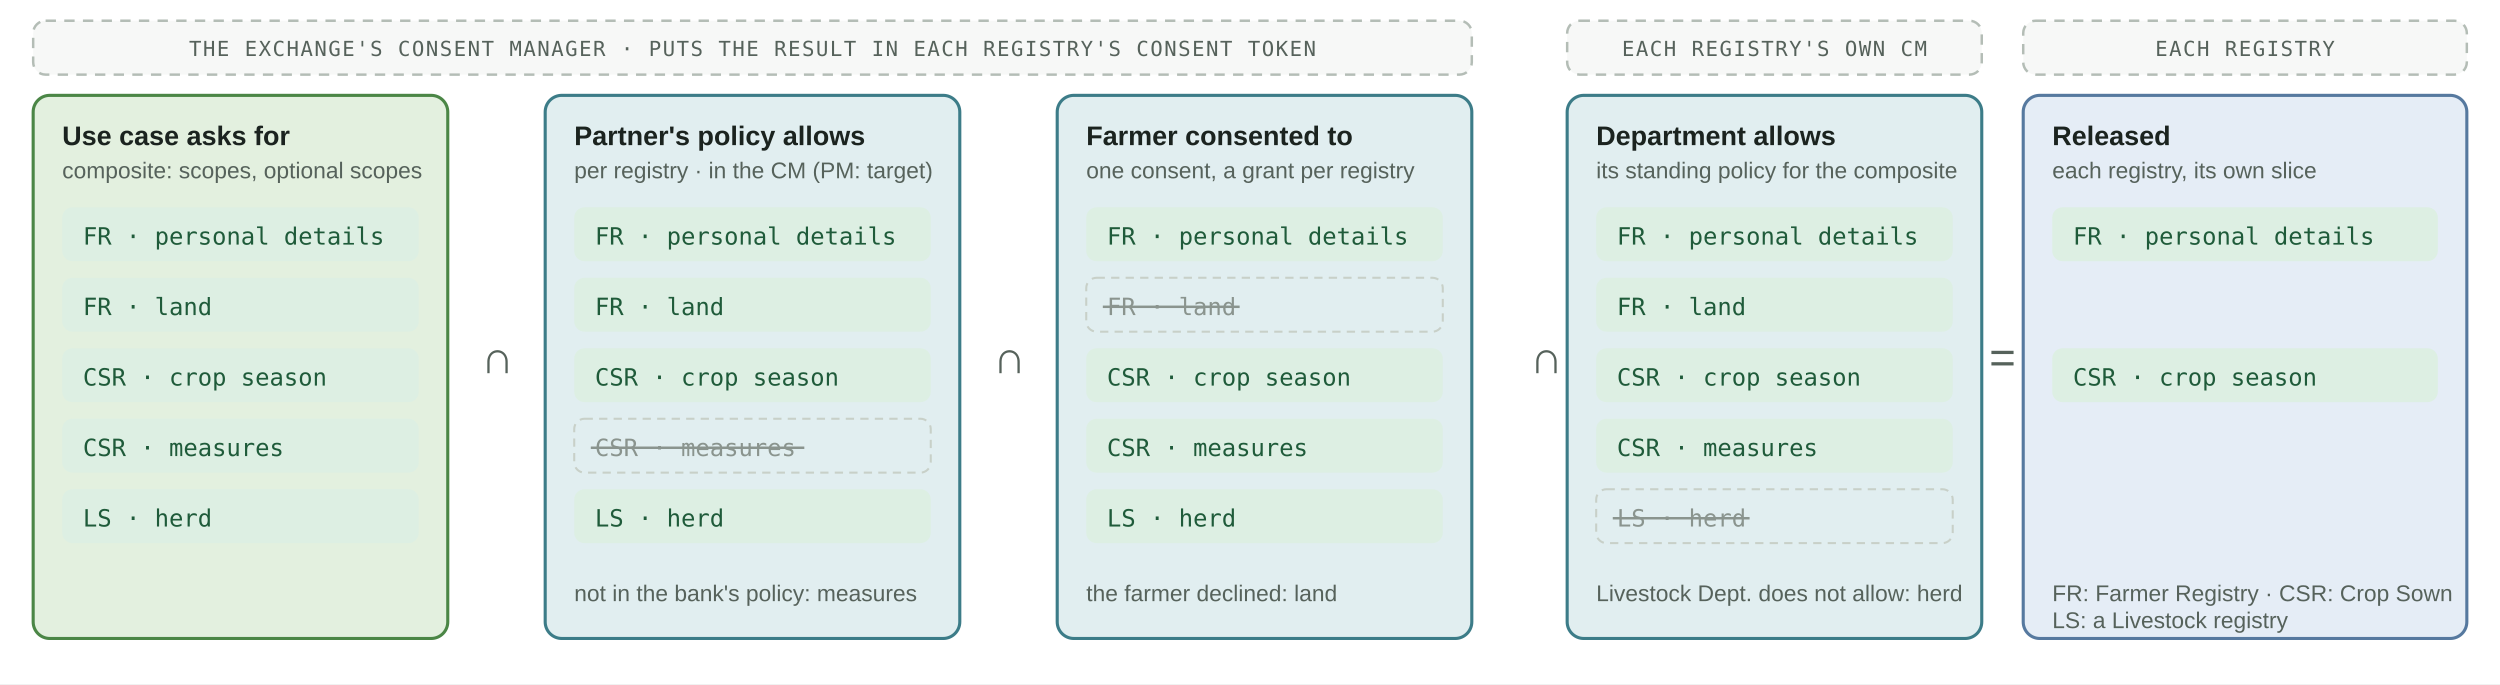
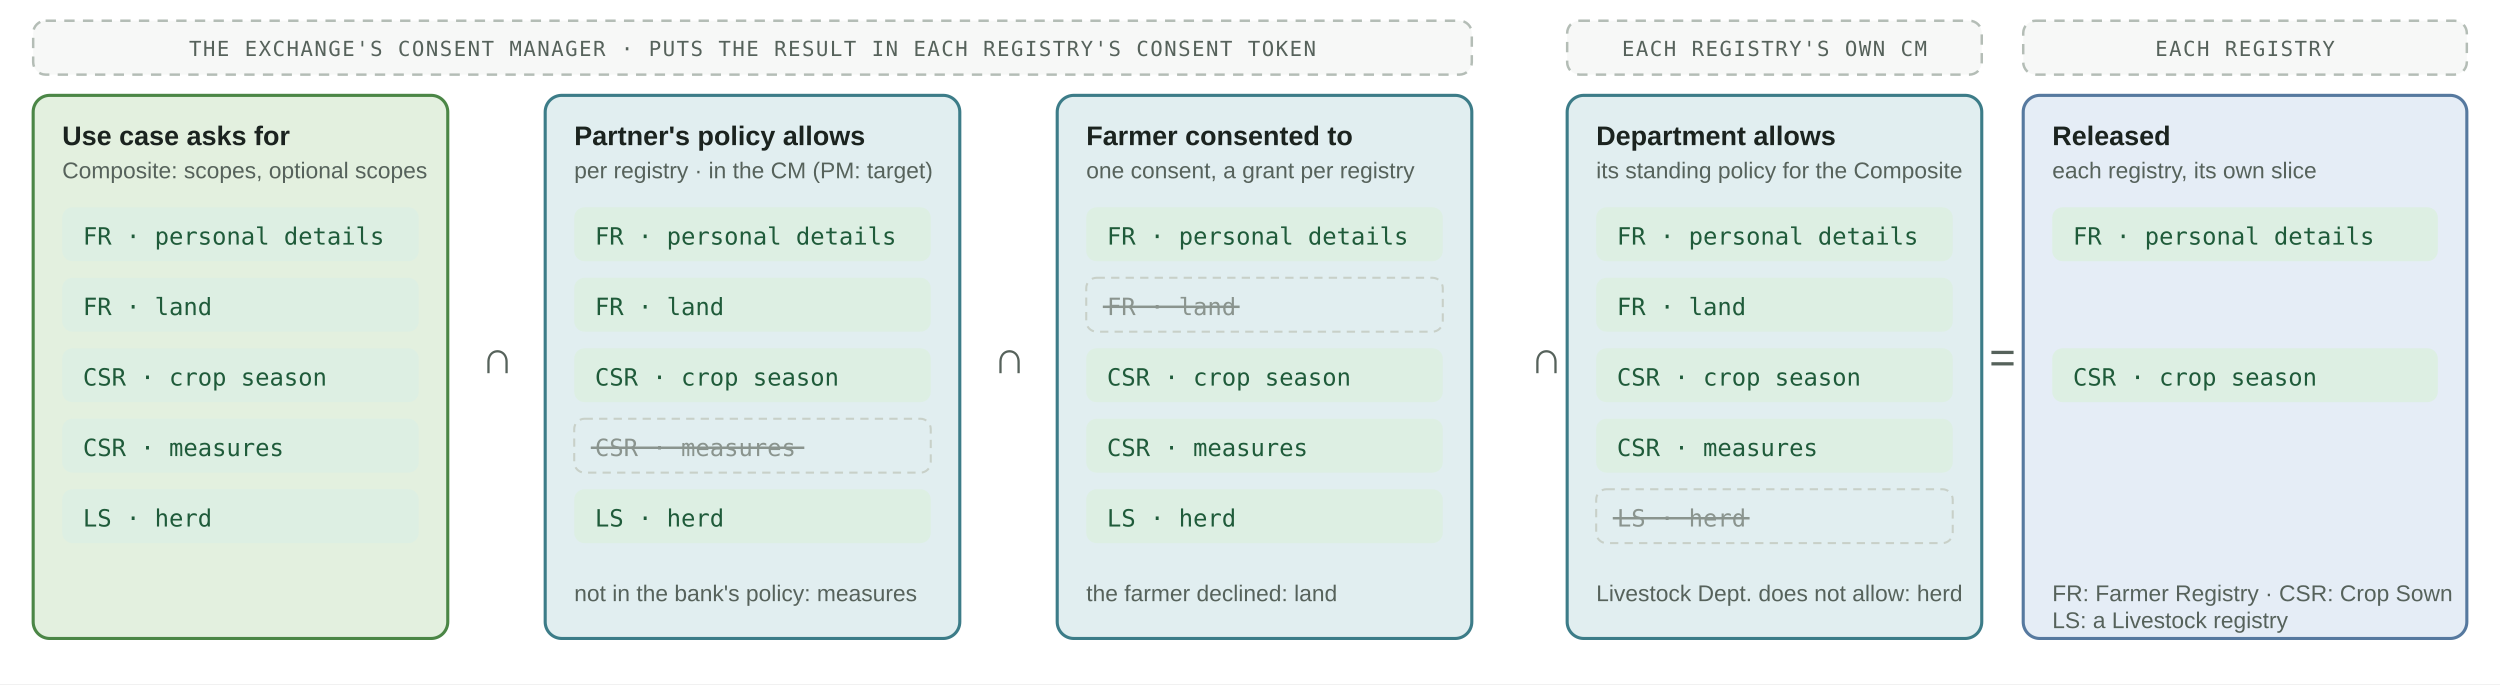
- <svg xmlns="http://www.w3.org/2000/svg" width="1206" height="330" viewBox="0 0 1206 330" role="img" aria-label="What a registry releases through the composite: what the use case asks for, intersected with the partner's policy and the farmer's consent at the exchange Consent Manager, which puts the result into each registry's consent token, then intersected with the department's own policy for the composite at that registry's Consent Manager. In the example the bank's policy leaves out crop measures, the farmer declines land, and the Livestock Department does not allow herd data, so farmer personal details and crop season are released.">
+ <svg xmlns="http://www.w3.org/2000/svg" width="1206" height="330" viewBox="0 0 1206 330" role="img" aria-label="What a registry releases through the Composite: what the use case asks for, intersected with the partner's policy and the farmer's consent at the Exchange Consent Manager, which puts the result into each registry's consent token, then intersected with the department's own policy for the Composite at that registry's Consent Manager. In the example the bank's policy leaves out crop measures, the farmer declines land, and the Livestock Department does not allow herd data, so farmer personal details and crop season are released.">
  <style>
text{font-family:'Public Sans','Helvetica Neue',Arial,sans-serif;fill:#1B231F}
.t{font-size:13px;font-weight:600} .s{font-size:11px;fill:#56625B} .lbl{font-size:11.5px;fill:#56625B}
.cap{font-size:10px;letter-spacing:.07em;fill:#56625B;font-family:'JetBrains Mono',Menlo,monospace}
.l1{fill:#E5EDF6;stroke:#56799F;stroke-width:1.5}
.dpi{fill:#E1EEF0;stroke:#3C7C88;stroke-width:1.5} .uc{fill:#E3F0DF;stroke:#4B8646;stroke-width:1.5}
.band{fill:#F7F8F7;stroke:#B4BDB6;stroke-width:1.2;stroke-dasharray:5 4}
.chip-ok{fill:#DDEFE3;stroke:none} .chip-no{fill:none;stroke:#C8D0C8;stroke-dasharray:4 3}
.ok{font-size:11.5px;fill:#1F5B3A;font-family:'JetBrains Mono',Menlo,monospace}
.no{font-size:11.5px;fill:#8A948E;font-family:'JetBrains Mono',Menlo,monospace}
.strike{stroke:#8A948E;stroke-width:1.2} .op{font-size:22px;fill:#56625B;font-weight:500}
</style>
  <rect width="100%" height="100%" fill="#FFFFFF" />
  <rect class="band" x="16" y="10" width="694" height="26" rx="6" />
  <text class="cap" x="363" y="27" text-anchor="middle">THE EXCHANGE'S CONSENT MANAGER · PUTS THE RESULT IN EACH REGISTRY'S CONSENT TOKEN</text>
  <rect class="band" x="756" y="10" width="200" height="26" rx="6" />
  <text class="cap" x="856" y="27" text-anchor="middle">EACH REGISTRY'S OWN CM</text>
  <rect class="band" x="976" y="10" width="214" height="26" rx="6" />
  <text class="cap" x="1083" y="27" text-anchor="middle">EACH REGISTRY</text>
  <rect class="uc" x="16" y="46" width="200" height="262" rx="8" />
  <rect class="dpi" x="263" y="46" width="200" height="262" rx="8" />
  <rect class="dpi" x="510" y="46" width="200" height="262" rx="8" />
  <rect class="dpi" x="756" y="46" width="200" height="262" rx="8" />
  <rect class="l1" x="976" y="46" width="214" height="262" rx="8" />
  <text class="t" x="30" y="70">Use case asks for</text>
-   <text class="s" x="30" y="86">composite: scopes, optional scopes</text>
+   <text class="s" x="30" y="86">Composite: scopes, optional scopes</text>
  <text class="t" x="277" y="70">Partner's policy allows</text>
  <text class="s" x="277" y="86">per registry · in the CM (PM: target)</text>
  <text class="t" x="524" y="70">Farmer consented to</text>
  <text class="s" x="524" y="86">one consent, a grant per registry</text>
  <text class="t" x="770" y="70">Department allows</text>
-   <text class="s" x="770" y="86">its standing policy for the composite</text>
+   <text class="s" x="770" y="86">its standing policy for the Composite</text>
  <text class="t" x="990" y="70">Released</text>
  <text class="s" x="990" y="86">each registry, its own slice</text>
  <text class="op" x="240" y="180" text-anchor="middle">∩</text>
  <text class="op" x="487" y="180" text-anchor="middle">∩</text>
  <text class="op" x="746" y="180" text-anchor="middle">∩</text>
  <text class="op" x="966" y="180" text-anchor="middle">=</text>
  <rect class="chip-ok" x="30" y="100" width="172" height="26" rx="5" />
  <text class="ok" x="40" y="118">FR · personal details</text>
  <rect class="chip-ok" x="30" y="134" width="172" height="26" rx="5" />
  <text class="ok" x="40" y="152">FR · land</text>
  <rect class="chip-ok" x="30" y="168" width="172" height="26" rx="5" />
  <text class="ok" x="40" y="186">CSR · crop season</text>
  <rect class="chip-ok" x="30" y="202" width="172" height="26" rx="5" />
  <text class="ok" x="40" y="220">CSR · measures</text>
  <rect class="chip-ok" x="30" y="236" width="172" height="26" rx="5" />
  <text class="ok" x="40" y="254">LS · herd</text>
  <rect class="chip-ok" x="277" y="100" width="172" height="26" rx="5" />
  <text class="ok" x="287" y="118">FR · personal details</text>
  <rect class="chip-ok" x="277" y="134" width="172" height="26" rx="5" />
  <text class="ok" x="287" y="152">FR · land</text>
  <rect class="chip-ok" x="277" y="168" width="172" height="26" rx="5" />
  <text class="ok" x="287" y="186">CSR · crop season</text>
  <rect class="chip-no" x="277" y="202" width="172" height="26" rx="5" />
  <text class="no" x="287" y="220">CSR · measures</text>
  <line class="strike" x1="285" y1="216" x2="388" y2="216" />
  <rect class="chip-ok" x="277" y="236" width="172" height="26" rx="5" />
  <text class="ok" x="287" y="254">LS · herd</text>
  <text class="s" x="277" y="290">not in the bank's policy: measures</text>
  <rect class="chip-ok" x="524" y="100" width="172" height="26" rx="5" />
  <text class="ok" x="534" y="118">FR · personal details</text>
  <rect class="chip-no" x="524" y="134" width="172" height="26" rx="5" />
  <text class="no" x="534" y="152">FR · land</text>
  <line class="strike" x1="532" y1="148" x2="598" y2="148" />
  <rect class="chip-ok" x="524" y="168" width="172" height="26" rx="5" />
  <text class="ok" x="534" y="186">CSR · crop season</text>
  <rect class="chip-ok" x="524" y="202" width="172" height="26" rx="5" />
  <text class="ok" x="534" y="220">CSR · measures</text>
  <rect class="chip-ok" x="524" y="236" width="172" height="26" rx="5" />
  <text class="ok" x="534" y="254">LS · herd</text>
  <text class="s" x="524" y="290">the farmer declined: land</text>
  <rect class="chip-ok" x="770" y="100" width="172" height="26" rx="5" />
  <text class="ok" x="780" y="118">FR · personal details</text>
  <rect class="chip-ok" x="770" y="134" width="172" height="26" rx="5" />
  <text class="ok" x="780" y="152">FR · land</text>
  <rect class="chip-ok" x="770" y="168" width="172" height="26" rx="5" />
  <text class="ok" x="780" y="186">CSR · crop season</text>
  <rect class="chip-ok" x="770" y="202" width="172" height="26" rx="5" />
  <text class="ok" x="780" y="220">CSR · measures</text>
  <rect class="chip-no" x="770" y="236" width="172" height="26" rx="5" />
  <text class="no" x="780" y="254">LS · herd</text>
  <line class="strike" x1="778" y1="250" x2="844" y2="250" />
  <text class="s" x="770" y="290">Livestock Dept. does not allow: herd</text>
  <rect class="chip-ok" x="990" y="100" width="186" height="26" rx="5" />
  <text class="ok" x="1000" y="118">FR · personal details</text>
  <rect class="chip-ok" x="990" y="168" width="186" height="26" rx="5" />
  <text class="ok" x="1000" y="186">CSR · crop season</text>
  <text class="s" x="990" y="290">FR: Farmer Registry · CSR: Crop Sown</text>
  <text class="s" x="990" y="303">LS: a Livestock registry</text>
</svg>
